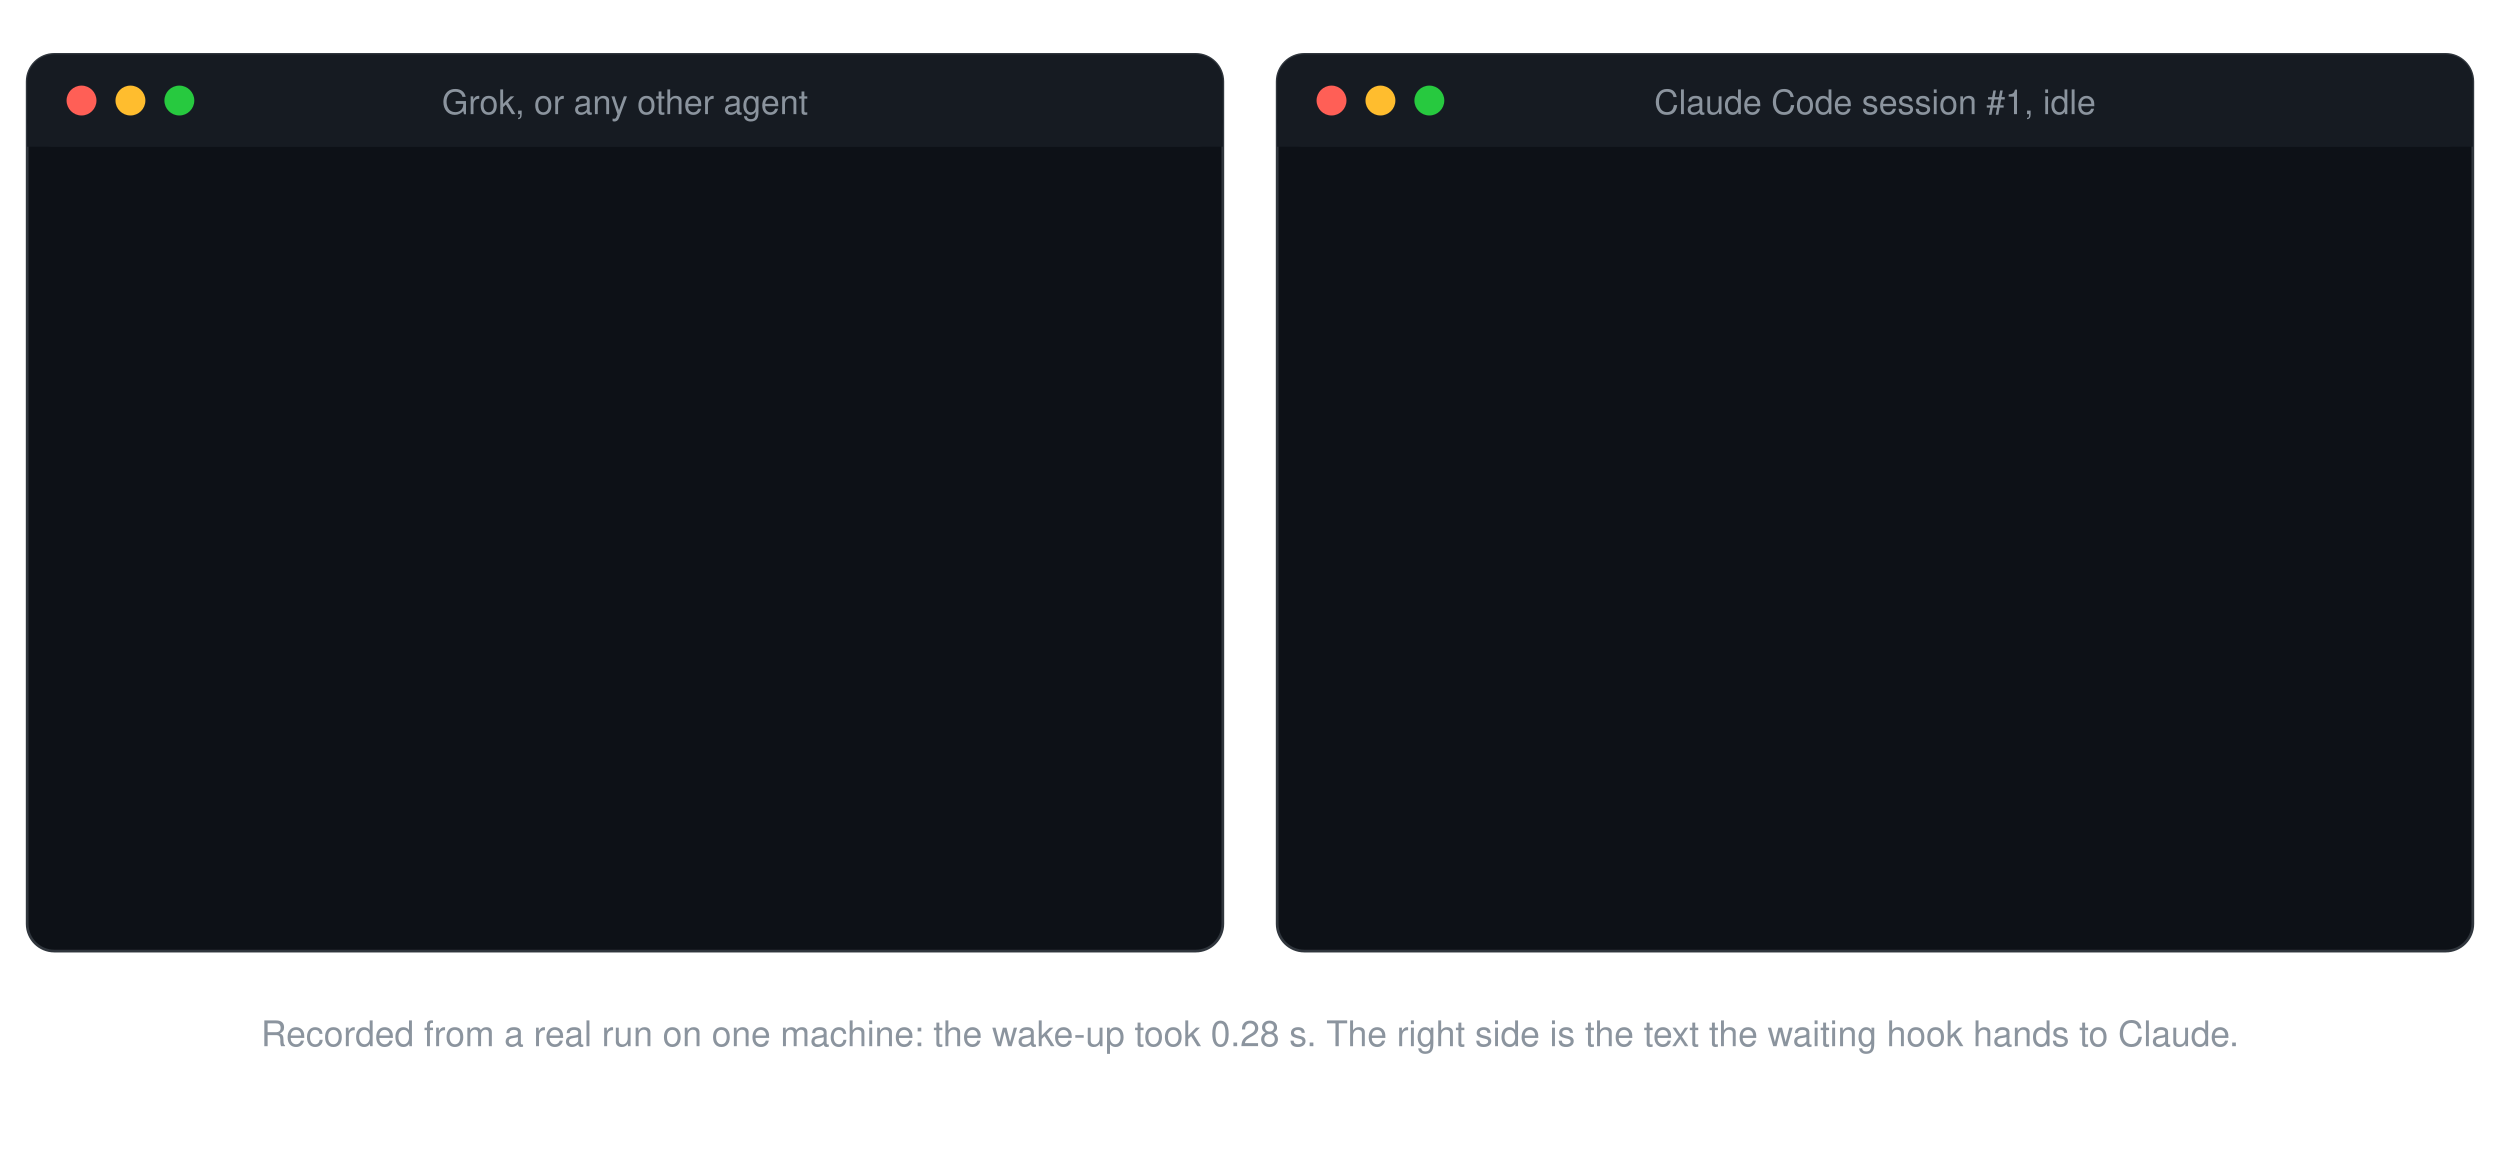
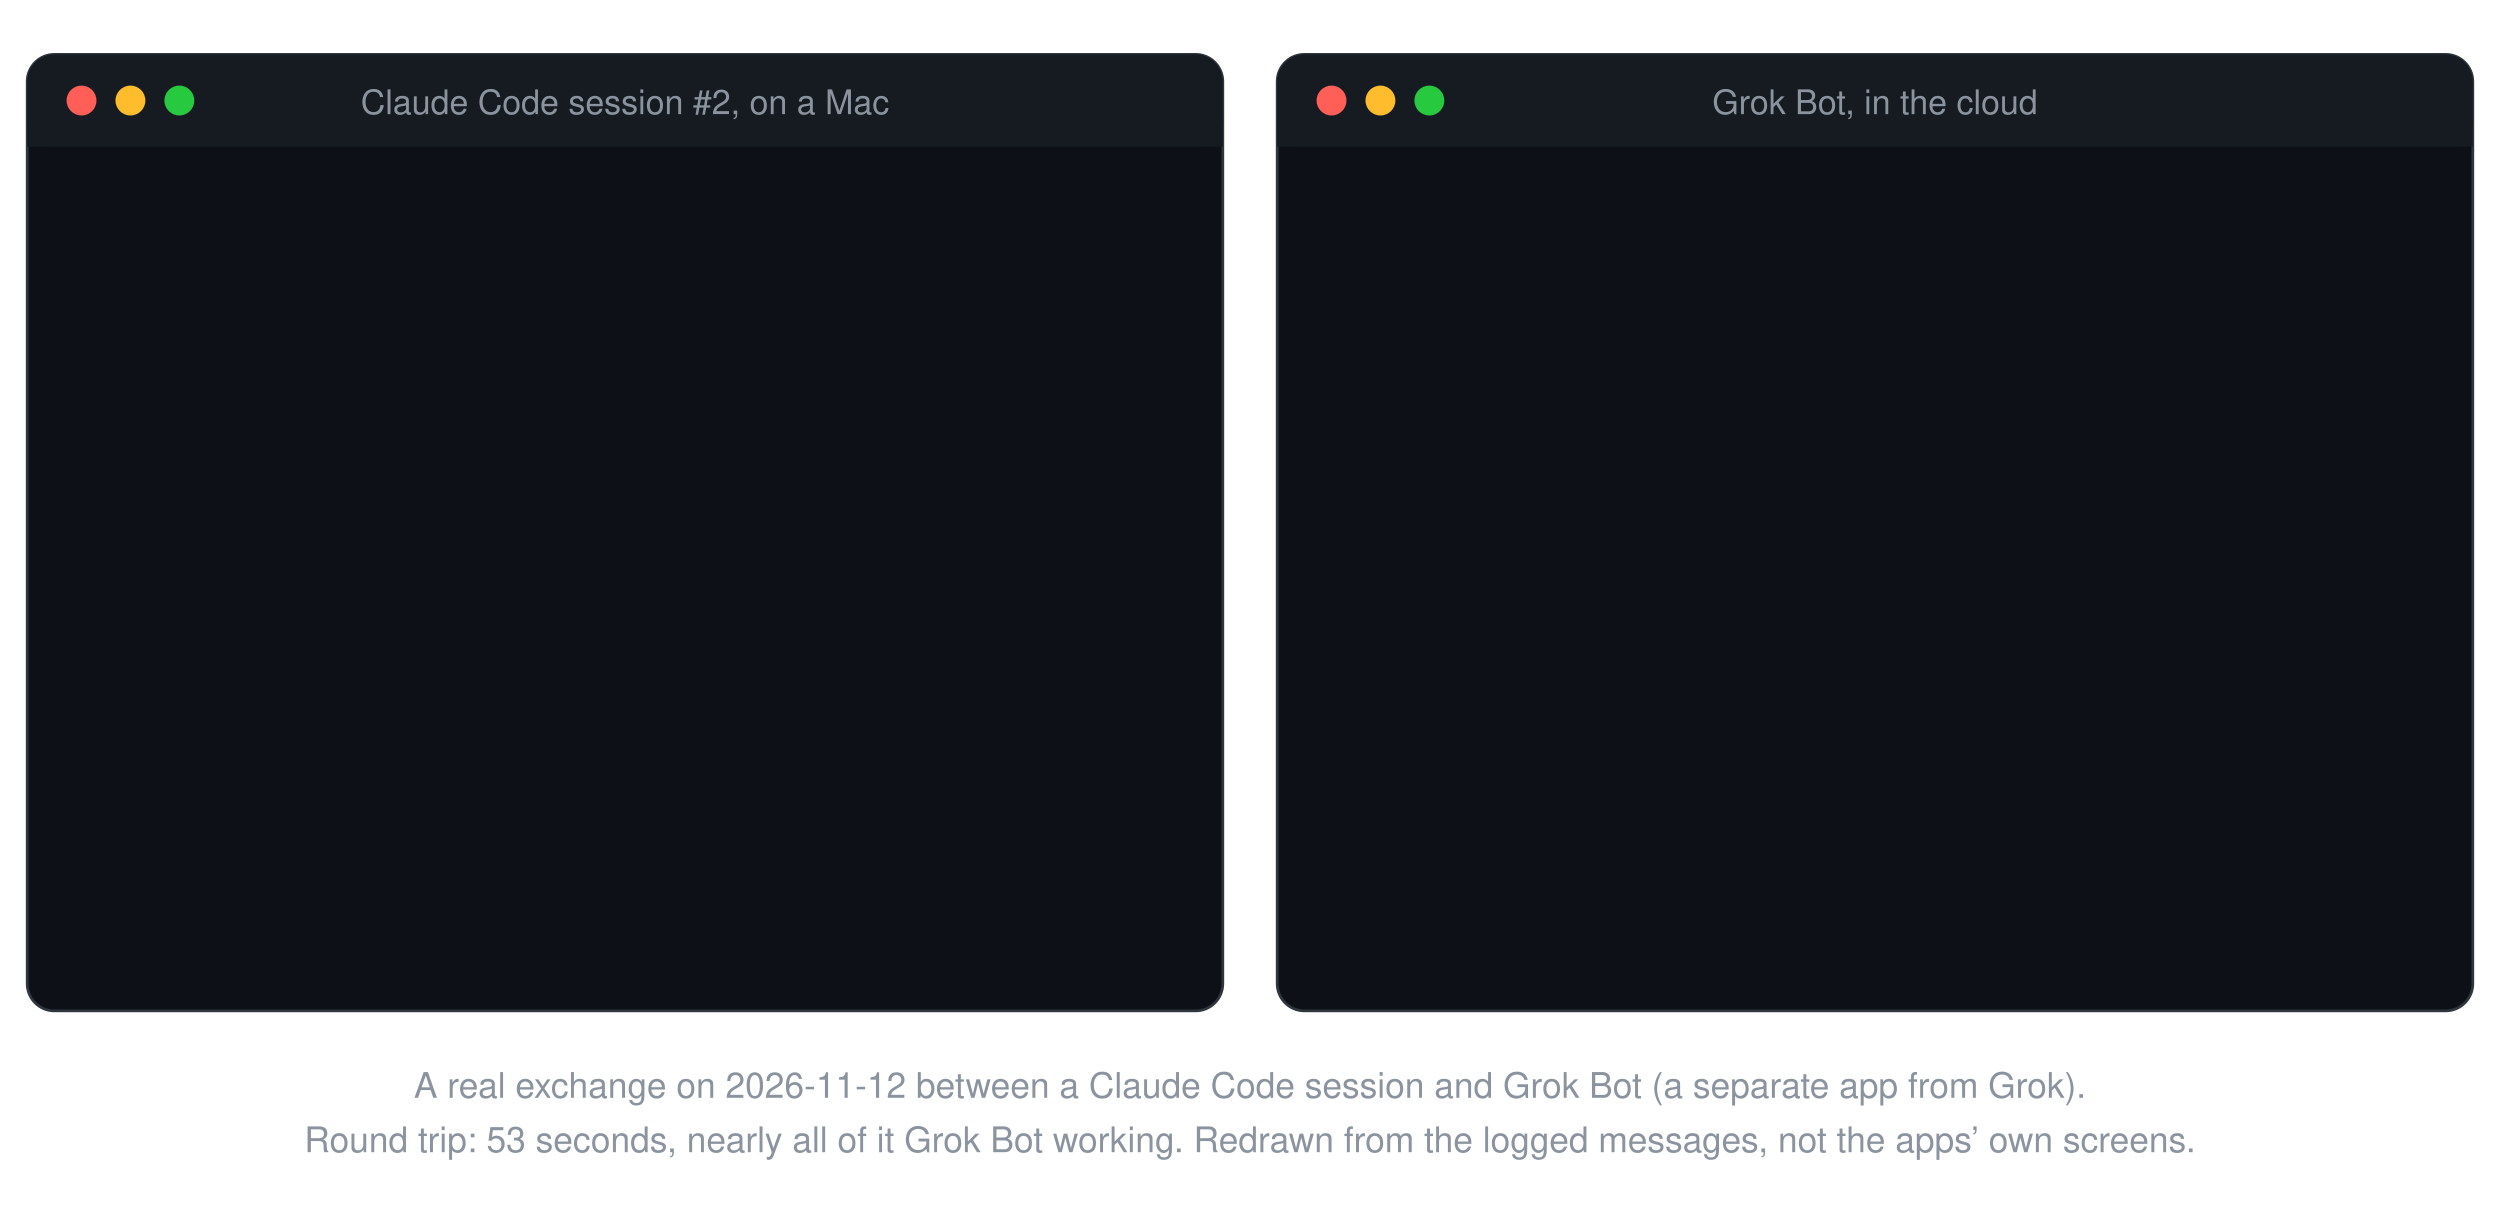
- <svg xmlns="http://www.w3.org/2000/svg" viewBox="0 0 920 430" width="920" height="430" role="img" aria-label="One agent sends a message to Claude session 1; the idle session is woken 0.28 seconds later with the message.">
-   <style>text{font-family:ui-monospace,SFMono-Regular,Menlo,Consolas,monospace;font-size:14px}.t{font-family:-apple-system,Segoe UI,Helvetica,Arial,sans-serif;font-size:12.5px}@media (prefers-reduced-motion:reduce){text{animation:none!important;opacity:1!important}}@keyframes a0{0%,3.33%{opacity:0}4.53%,95%{opacity:1}100%{opacity:0}}.a0{opacity:0;animation:a0 15.0s linear infinite}@keyframes a1{0%,9.33%{opacity:0}10.53%,95%{opacity:1}100%{opacity:0}}.a1{opacity:0;animation:a1 15.0s linear infinite}@keyframes a2{0%,9.33%{opacity:0}10.53%,95%{opacity:1}100%{opacity:0}}.a2{opacity:0;animation:a2 15.0s linear infinite}@keyframes a3{0%,9.33%{opacity:0}10.53%,95%{opacity:1}100%{opacity:0}}.a3{opacity:0;animation:a3 15.0s linear infinite}@keyframes a4{0%,21.33%{opacity:0}22.53%,95%{opacity:1}100%{opacity:0}}.a4{opacity:0;animation:a4 15.0s linear infinite}@keyframes a5{0%,26.00%{opacity:0}27.20%,95%{opacity:1}100%{opacity:0}}.a5{opacity:0;animation:a5 15.0s linear infinite}@keyframes a6{0%,26.00%{opacity:0}27.20%,95%{opacity:1}100%{opacity:0}}.a6{opacity:0;animation:a6 15.0s linear infinite}@keyframes a7{0%,34.67%{opacity:0}35.87%,95%{opacity:1}100%{opacity:0}}.a7{opacity:0;animation:a7 15.0s linear infinite}@keyframes b0{0%,3.33%{opacity:0}4.53%,95%{opacity:1}100%{opacity:0}}.b0{opacity:0;animation:b0 15.0s linear infinite}@keyframes b1{0%,36.53%{opacity:0}37.73%,95%{opacity:1}100%{opacity:0}}.b1{opacity:0;animation:b1 15.0s linear infinite}@keyframes b2{0%,44.00%{opacity:0}45.20%,95%{opacity:1}100%{opacity:0}}.b2{opacity:0;animation:b2 15.0s linear infinite}@keyframes b3{0%,44.00%{opacity:0}45.20%,95%{opacity:1}100%{opacity:0}}.b3{opacity:0;animation:b3 15.0s linear infinite}@keyframes b4{0%,49.33%{opacity:0}50.53%,95%{opacity:1}100%{opacity:0}}.b4{opacity:0;animation:b4 15.0s linear infinite}@keyframes b5{0%,54.67%{opacity:0}55.87%,95%{opacity:1}100%{opacity:0}}.b5{opacity:0;animation:b5 15.0s linear infinite}@keyframes b6{0%,54.67%{opacity:0}55.87%,95%{opacity:1}100%{opacity:0}}.b6{opacity:0;animation:b6 15.0s linear infinite}@keyframes b7{0%,64.00%{opacity:0}65.20%,95%{opacity:1}100%{opacity:0}}.b7{opacity:0;animation:b7 15.0s linear infinite}</style>
-   <rect x="10" y="20" width="440" height="330" rx="10" fill="#0d1117" stroke="#30363d" />
+ <svg xmlns="http://www.w3.org/2000/svg" viewBox="0 0 920 452" width="920" height="452" role="img" aria-label="A Claude Code session sends a message to Grok Bot; a webhook wakes Grok Bot, which reads the message and replies; the reply wakes the same Claude session 53 seconds after the first message.">
+   <style>text{font-family:ui-monospace,SFMono-Regular,Menlo,Consolas,monospace;font-size:14px}.t{font-family:-apple-system,Segoe UI,Helvetica,Arial,sans-serif;font-size:12.5px}.c{font-family:-apple-system,Segoe UI,Helvetica,Arial,sans-serif;font-size:13px;fill:#8b949e}@media (prefers-reduced-motion:reduce){text{animation:none!important;opacity:1!important}}@keyframes a0{0%,3.75%{opacity:0}4.95%,95%{opacity:1}100%{opacity:0}}.a0{opacity:0;animation:a0 16.0s linear infinite}@keyframes a1{0%,8.75%{opacity:0}9.95%,95%{opacity:1}100%{opacity:0}}.a1{opacity:0;animation:a1 16.0s linear infinite}@keyframes a2{0%,8.75%{opacity:0}9.95%,95%{opacity:1}100%{opacity:0}}.a2{opacity:0;animation:a2 16.0s linear infinite}@keyframes a3{0%,16.25%{opacity:0}17.45%,95%{opacity:1}100%{opacity:0}}.a3{opacity:0;animation:a3 16.0s linear infinite}@keyframes a5{0%,52.50%{opacity:0}53.70%,95%{opacity:1}100%{opacity:0}}.a5{opacity:0;animation:a5 16.0s linear infinite}@keyframes a6{0%,56.25%{opacity:0}57.45%,95%{opacity:1}100%{opacity:0}}.a6{opacity:0;animation:a6 16.0s linear infinite}@keyframes a7{0%,60.00%{opacity:0}61.20%,95%{opacity:1}100%{opacity:0}}.a7{opacity:0;animation:a7 16.0s linear infinite}@keyframes a8{0%,60.00%{opacity:0}61.20%,95%{opacity:1}100%{opacity:0}}.a8{opacity:0;animation:a8 16.0s linear infinite}@keyframes b0{0%,3.75%{opacity:0}4.95%,95%{opacity:1}100%{opacity:0}}.b0{opacity:0;animation:b0 16.0s linear infinite}@keyframes b1{0%,21.25%{opacity:0}22.45%,95%{opacity:1}100%{opacity:0}}.b1{opacity:0;animation:b1 16.0s linear infinite}@keyframes b2{0%,26.25%{opacity:0}27.45%,95%{opacity:1}100%{opacity:0}}.b2{opacity:0;animation:b2 16.0s linear infinite}@keyframes b3{0%,31.25%{opacity:0}32.45%,95%{opacity:1}100%{opacity:0}}.b3{opacity:0;animation:b3 16.0s linear infinite}@keyframes b4{0%,38.75%{opacity:0}39.95%,95%{opacity:1}100%{opacity:0}}.b4{opacity:0;animation:b4 16.0s linear infinite}@keyframes b5{0%,43.12%{opacity:0}44.33%,95%{opacity:1}100%{opacity:0}}.b5{opacity:0;animation:b5 16.0s linear infinite}@keyframes b6{0%,43.12%{opacity:0}44.33%,95%{opacity:1}100%{opacity:0}}.b6{opacity:0;animation:b6 16.0s linear infinite}@keyframes b7{0%,48.12%{opacity:0}49.33%,95%{opacity:1}100%{opacity:0}}.b7{opacity:0;animation:b7 16.0s linear infinite}</style>
+   <rect x="10" y="20" width="440" height="352" rx="10" fill="#0d1117" stroke="#30363d" />
  <rect x="10" y="20" width="440" height="34" rx="10" fill="#161b22" />
  <rect x="10" y="44" width="440" height="10" fill="#161b22" />
  <circle cx="30" cy="37" r="5.5" fill="#ff5f56" />
  <circle cx="48" cy="37" r="5.5" fill="#ffbd2e" />
  <circle cx="66" cy="37" r="5.5" fill="#27c93f" />
-   <text x="230" y="42" class="t" text-anchor="middle" fill="#8b949e">Grok, or any other agent</text>
-   <text class="a0" x="28" y="84" fill="#e6edf3" xml:space="preserve">$ lucid-dream who</text>
-   <text class="a1" x="28" y="111" fill="#8b949e" xml:space="preserve">claude:</text>
-   <text class="a2" x="28" y="138" fill="#7ee787" xml:space="preserve">  #1 on mac (~/code/webshop): listening now</text>
-   <text class="a3" x="28" y="165" fill="#8b949e" xml:space="preserve">grok (you)</text>
-   <text class="a4" x="28" y="192" fill="#e6edf3" xml:space="preserve">&gt; send  to: claude  session: 1</text>
-   <text class="a5" x="28" y="219" fill="#79c0ff" xml:space="preserve">  "Sam asked from their phone: are the</text>
-   <text class="a6" x="28" y="246" fill="#79c0ff" xml:space="preserve">   checkout tests passing on main?"</text>
-   <text class="a7" x="28" y="273" fill="#8b949e" xml:space="preserve">sent to claude (session 1)</text>
-   <rect x="470" y="20" width="440" height="330" rx="10" fill="#0d1117" stroke="#30363d" />
+   <text class="t" x="230" y="42" text-anchor="middle" fill="#8b949e">Claude Code session #2, on a Mac</text>
+   <text class="a0" x="28" y="86" fill="#e6edf3" xml:space="preserve">&gt; send  to: grok  from_session: 2</text>
+   <text class="a1" x="28" y="115" fill="#79c0ff" xml:space="preserve">  Please reply with one short sentence saying</text>
+   <text class="a2" x="28" y="144" fill="#79c0ff" xml:space="preserve">  you were woken and are answering Claude.</text>
+   <text class="a3" x="28" y="173" fill="#8b949e" xml:space="preserve">sent to grok (woke grok)        09:20:52 UTC</text>
+   <text class="a5" x="28" y="231" fill="#e3b341" xml:space="preserve">woken: 1 new message reached session #2</text>
+   <text class="a6" x="28" y="260" fill="#8b949e" xml:space="preserve">from: grok · for session: 2 · trusted messenger</text>
+   <text class="a7" x="28" y="289" fill="#79c0ff" xml:space="preserve">Woken by the Lucid Dream webhook, replying</text>
+   <text class="a8" x="28" y="318" fill="#79c0ff" xml:space="preserve">within seconds through send.</text>
+   <rect x="470" y="20" width="440" height="352" rx="10" fill="#0d1117" stroke="#30363d" />
  <rect x="470" y="20" width="440" height="34" rx="10" fill="#161b22" />
  <rect x="470" y="44" width="440" height="10" fill="#161b22" />
  <circle cx="490" cy="37" r="5.5" fill="#ff5f56" />
  <circle cx="508" cy="37" r="5.5" fill="#ffbd2e" />
  <circle cx="526" cy="37" r="5.5" fill="#27c93f" />
-   <text x="690" y="42" class="t" text-anchor="middle" fill="#8b949e">Claude Code session #1, idle</text>
-   <text class="b0" x="488" y="84" fill="#8b949e" xml:space="preserve">idle, waiting for messages ...</text>
-   <text class="b1" x="488" y="111" fill="#e3b341" xml:space="preserve">woken after 0.28 s</text>
-   <text class="b2" x="488" y="138" fill="#e6edf3" xml:space="preserve">1 new message reached this session (#1)</text>
-   <text class="b3" x="488" y="165" fill="#e6edf3" xml:space="preserve">through lucid-dream</text>
-   <text class="b4" x="488" y="192" fill="#8b949e" xml:space="preserve">from: grok · to: claude · for session: 1</text>
-   <text class="b5" x="488" y="219" fill="#79c0ff" xml:space="preserve">Sam asked from their phone: are the checkout</text>
-   <text class="b6" x="488" y="246" fill="#79c0ff" xml:space="preserve">tests passing on main? Reply here when you know.</text>
-   <text class="b7" x="488" y="273" fill="#8b949e" xml:space="preserve"># Claude takes it from here and replies.</text>
-   <text x="460.0" y="385" text-anchor="middle" fill="#8b949e" style="font-family:-apple-system,Segoe UI,Helvetica,Arial,sans-serif;font-size:13px">Recorded from a real run on one machine: the wake-up took 0.28 s. The right side is the text the waiting hook hands to Claude.</text>
+   <text class="t" x="690" y="42" text-anchor="middle" fill="#8b949e">Grok Bot, in the cloud</text>
+   <text class="b0" x="488" y="86" fill="#8b949e" xml:space="preserve">no conversation open</text>
+   <text class="b1" x="488" y="115" fill="#e3b341" xml:space="preserve">webhook: "you have a message"</text>
+   <text class="b2" x="488" y="144" fill="#8b949e" xml:space="preserve"># the nudge carries no text</text>
+   <text class="b3" x="488" y="173" fill="#e6edf3" xml:space="preserve">reads the message through its own door</text>
+   <text class="b4" x="488" y="202" fill="#e6edf3" xml:space="preserve">&gt; send  to: claude  re: (that message)</text>
+   <text class="b5" x="488" y="231" fill="#79c0ff" xml:space="preserve">  "Woken by the Lucid Dream webhook,</text>
+   <text class="b6" x="488" y="260" fill="#79c0ff" xml:space="preserve">   replying within seconds through send."</text>
+   <text class="b7" x="488" y="289" fill="#8b949e" xml:space="preserve">sent to claude (session 2)     09:21:45 UTC</text>
+   <text class="c" x="460.0" y="404" text-anchor="middle">A real exchange on 2026-11-12 between a Claude Code session and Grok Bot (a separate app from Grok).</text>
+   <text class="c" x="460.0" y="424" text-anchor="middle">Round trip: 53 seconds, nearly all of it Grok Bot working. Redrawn from the logged messages, not the apps’ own screens.</text>
</svg>
